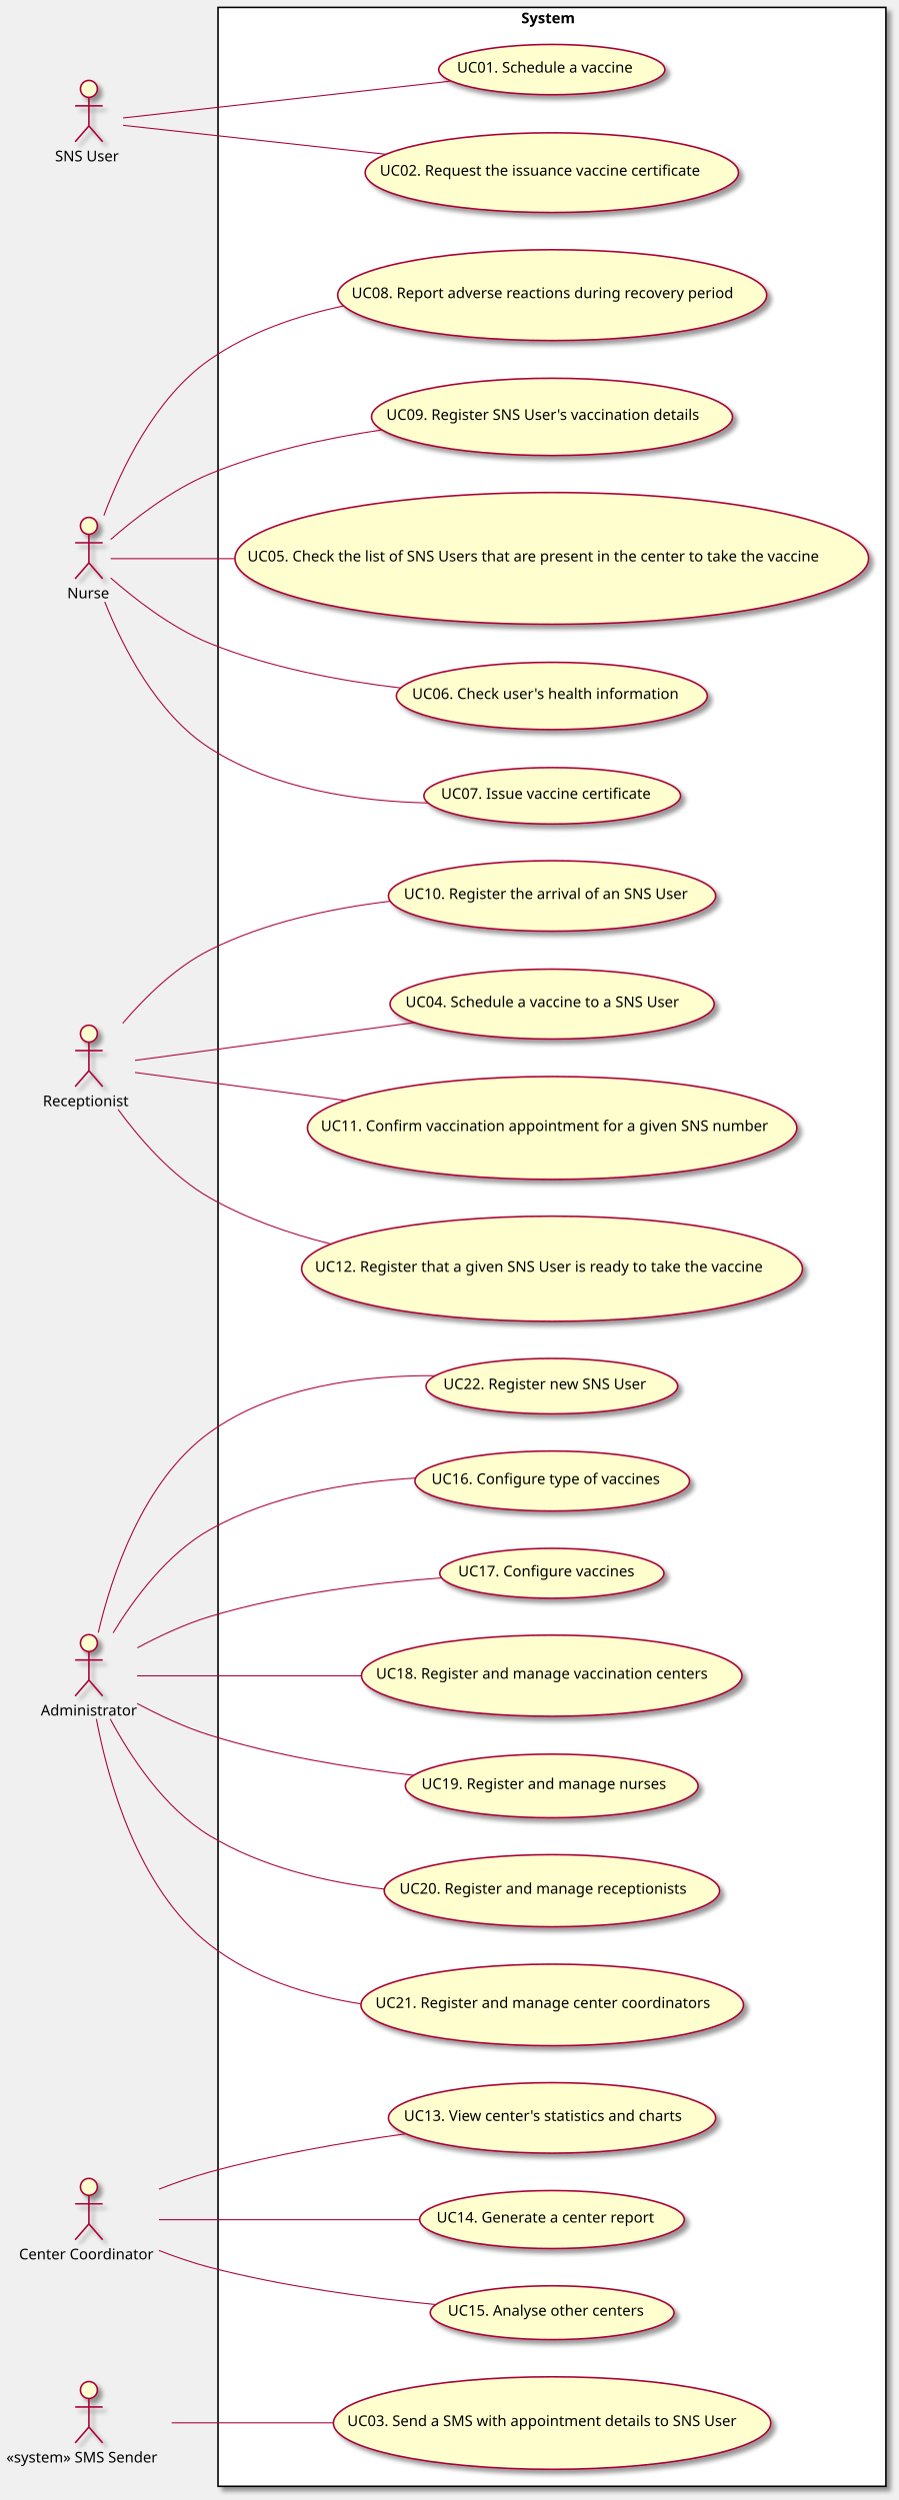
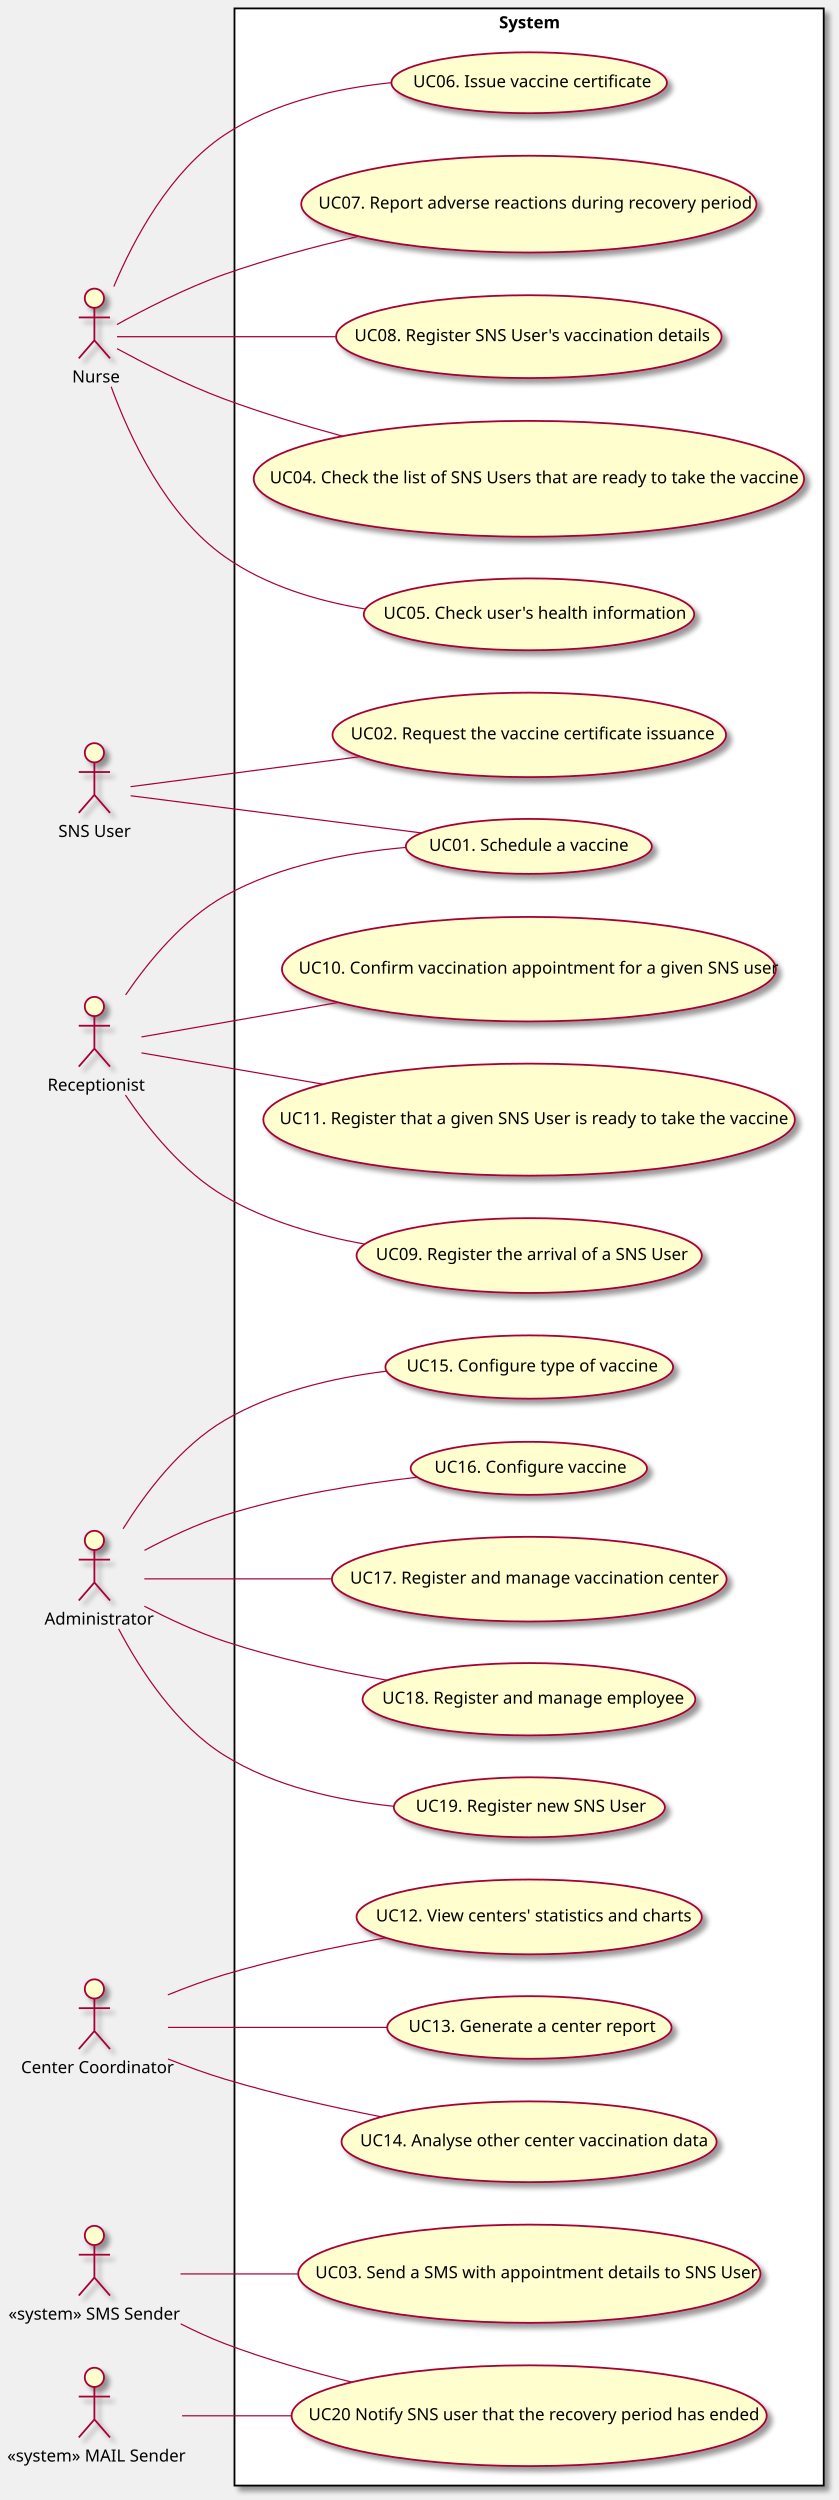
- <svg xmlns="http://www.w3.org/2000/svg" contentScriptType="application/ecmascript" contentStyleType="text/css" height="2362px" preserveAspectRatio="none" style="width:849px;height:2362px;background:#FFFFFF;" version="1.1" viewBox="0 0 849 2362" width="849px" zoomAndPan="magnify">
+ <svg xmlns="http://www.w3.org/2000/svg" contentScriptType="application/ecmascript" contentStyleType="text/css" height="2079px" preserveAspectRatio="none" style="width:697px;height:2079px;background:#FFFFFF;" version="1.1" viewBox="0 0 697 2079" width="697px" zoomAndPan="magnify">
  <defs>
-     <filter height="300%" id="f13phxzijxi9px" width="300%" x="-1" y="-1">
+     <filter height="300%" id="fudltv7mrfibr" width="300%" x="-1" y="-1">
      <feGaussianBlur result="blurOut" stdDeviation="2.0" />
      <feColorMatrix in="blurOut" result="blurOut2" type="matrix" values="0 0 0 0 0 0 0 0 0 0 0 0 0 0 0 0 0 0 .4 0" />
      <feOffset dx="4.0" dy="4.0" in="blurOut2" result="blurOut3" />
      <feBlend in="SourceGraphic" in2="blurOut3" mode="normal" />
    </filter>
  </defs>
  <g>
-     <rect fill="#FFFFFF" filter="url(#f13phxzijxi9px)" height="2343" style="stroke:#000000;stroke-width:1.5;" width="631" x="206" y="7" />
-     <text fill="#000000" font-family="sans-serif" font-size="14" font-weight="bold" lengthAdjust="spacing" textLength="58" x="492.5" y="21.995">System</text>
-     <ellipse cx="521.328" cy="65.766" fill="#FEFECE" filter="url(#f13phxzijxi9px)" rx="106.828" ry="23.765" style="stroke:#A80036;stroke-width:1.5;" />
-     <text fill="#000000" font-family="sans-serif" font-size="14" lengthAdjust="spacing" textLength="179" x="431.828" y="68.612">UC01. Schedule a vaccine</text>
-     <ellipse cx="521.356" cy="163.171" fill="#FEFECE" filter="url(#f13phxzijxi9px)" rx="176.356" ry="37.671" style="stroke:#A80036;stroke-width:1.5;" />
-     <text fill="#000000" font-family="sans-serif" font-size="14" lengthAdjust="spacing" textLength="325" x="358.856" y="166.018">UC02. Request the issuance vaccine certificate</text>
-     <ellipse cx="521.618" cy="2290.224" fill="#FEFECE" filter="url(#f13phxzijxi9px)" rx="206.618" ry="43.724" style="stroke:#A80036;stroke-width:1.5;" />
-     <text fill="#000000" font-family="sans-serif" font-size="14" lengthAdjust="spacing" textLength="387" x="328.118" y="2293.07">UC03. Send a SMS with appointment details to SNS User</text>
-     <ellipse cx="521.634" cy="949.027" fill="#FEFECE" filter="url(#f13phxzijxi9px)" rx="153.134" ry="33.027" style="stroke:#A80036;stroke-width:1.5;" />
-     <text fill="#000000" font-family="sans-serif" font-size="14" lengthAdjust="spacing" textLength="277" x="383.134" y="951.874">UC04. Schedule a vaccine to a SNS User</text>
-     <ellipse cx="521.314" cy="527.763" fill="#FEFECE" filter="url(#f13phxzijxi9px)" rx="299.314" ry="62.263" style="stroke:#A80036;stroke-width:1.5;" />
-     <text fill="#000000" font-family="sans-serif" font-size="14" lengthAdjust="spacing" textLength="575" x="233.814" y="530.61">UC05. Check the list of SNS Users that are present in the center to take the vaccine</text>
-     <ellipse cx="521.389" cy="657.778" fill="#FEFECE" filter="url(#f13phxzijxi9px)" rx="146.889" ry="31.778" style="stroke:#A80036;stroke-width:1.5;" />
-     <text fill="#000000" font-family="sans-serif" font-size="14" lengthAdjust="spacing" textLength="264" x="389.389" y="660.624">UC06. Check user's health information</text>
-     <ellipse cx="521.741" cy="752.148" fill="#FEFECE" filter="url(#f13phxzijxi9px)" rx="121.241" ry="26.648" style="stroke:#A80036;stroke-width:1.5;" />
-     <text fill="#000000" font-family="sans-serif" font-size="14" lengthAdjust="spacing" textLength="210" x="416.741" y="754.995">UC07. Issue vaccine certificate</text>
-     <ellipse cx="521.7" cy="278.94" fill="#FEFECE" filter="url(#f13phxzijxi9px)" rx="202.7" ry="42.94" style="stroke:#A80036;stroke-width:1.5;" />
-     <text fill="#000000" font-family="sans-serif" font-size="14" lengthAdjust="spacing" textLength="379" x="332.2" y="281.787">UC08. Report adverse reactions during recovery period</text>
-     <ellipse cx="521.53" cy="394.006" fill="#FEFECE" filter="url(#f13phxzijxi9px)" rx="170.53" ry="36.506" style="stroke:#A80036;stroke-width:1.5;" />
-     <text fill="#000000" font-family="sans-serif" font-size="14" lengthAdjust="spacing" textLength="313" x="365.03" y="396.853">UC09. Register SNS User's vaccination details</text>
-     <ellipse cx="521.578" cy="846.816" fill="#FEFECE" filter="url(#f13phxzijxi9px)" rx="154.578" ry="33.316" style="stroke:#A80036;stroke-width:1.5;" />
-     <text fill="#000000" font-family="sans-serif" font-size="14" lengthAdjust="spacing" textLength="280" x="381.578" y="849.662">UC10. Register the arrival of an SNS User</text>
-     <ellipse cx="521.667" cy="1066.133" fill="#FEFECE" filter="url(#f13phxzijxi9px)" rx="231.167" ry="48.633" style="stroke:#A80036;stroke-width:1.5;" />
-     <text fill="#000000" font-family="sans-serif" font-size="14" lengthAdjust="spacing" textLength="437" x="303.167" y="1068.98">UC11. Confirm vaccination appointment for a given SNS number</text>
-     <ellipse cx="521.581" cy="1199.216" fill="#FEFECE" filter="url(#f13phxzijxi9px)" rx="236.581" ry="49.716" style="stroke:#A80036;stroke-width:1.5;" />
-     <text fill="#000000" font-family="sans-serif" font-size="14" lengthAdjust="spacing" textLength="448" x="297.581" y="1202.063">UC12. Register that a given SNS User is ready to take the vaccine</text>
-     <ellipse cx="521.578" cy="2001.816" fill="#FEFECE" filter="url(#f13phxzijxi9px)" rx="154.578" ry="33.316" style="stroke:#A80036;stroke-width:1.5;" />
-     <text fill="#000000" font-family="sans-serif" font-size="14" lengthAdjust="spacing" textLength="280" x="381.578" y="2004.662">UC13. View center's statistics and charts</text>
-     <ellipse cx="521.504" cy="2097.901" fill="#FEFECE" filter="url(#f13phxzijxi9px)" rx="125.004" ry="27.401" style="stroke:#A80036;stroke-width:1.5;" />
-     <text fill="#000000" font-family="sans-serif" font-size="14" lengthAdjust="spacing" textLength="218" x="412.504" y="2100.747">UC14. Generate a center report</text>
-     <ellipse cx="521.661" cy="2185.932" fill="#FEFECE" filter="url(#f13phxzijxi9px)" rx="115.161" ry="25.432" style="stroke:#A80036;stroke-width:1.5;" />
-     <text fill="#000000" font-family="sans-serif" font-size="14" lengthAdjust="spacing" textLength="197" x="423.161" y="2188.779">UC15. Analyse other centers</text>
-     <ellipse cx="521.728" cy="1399.846" fill="#FEFECE" filter="url(#f13phxzijxi9px)" rx="129.728" ry="28.346" style="stroke:#A80036;stroke-width:1.5;" />
-     <text fill="#000000" font-family="sans-serif" font-size="14" lengthAdjust="spacing" textLength="228" x="407.728" y="1402.692">UC16. Configure type of vaccines</text>
-     <ellipse cx="521.409" cy="1487.082" fill="#FEFECE" filter="url(#f13phxzijxi9px)" rx="105.909" ry="23.582" style="stroke:#A80036;stroke-width:1.5;" />
-     <text fill="#000000" font-family="sans-serif" font-size="14" lengthAdjust="spacing" textLength="177" x="432.909" y="1489.928">UC17. Configure vaccines</text>
-     <ellipse cx="521.26" cy="1583.852" fill="#FEFECE" filter="url(#f13phxzijxi9px)" rx="179.76" ry="38.352" style="stroke:#A80036;stroke-width:1.5;" />
-     <text fill="#000000" font-family="sans-serif" font-size="14" lengthAdjust="spacing" textLength="332" x="355.26" y="1586.699">UC18. Register and manage vaccination centers</text>
-     <ellipse cx="521.281" cy="1688.056" fill="#FEFECE" filter="url(#f13phxzijxi9px)" rx="138.281" ry="30.056" style="stroke:#A80036;stroke-width:1.5;" />
-     <text fill="#000000" font-family="sans-serif" font-size="14" lengthAdjust="spacing" textLength="246" x="398.281" y="1690.903">UC19. Register and manage nurses</text>
-     <ellipse cx="521.435" cy="1787.087" fill="#FEFECE" filter="url(#f13phxzijxi9px)" rx="158.435" ry="34.087" style="stroke:#A80036;stroke-width:1.5;" />
-     <text fill="#000000" font-family="sans-serif" font-size="14" lengthAdjust="spacing" textLength="288" x="377.435" y="1789.934">UC20. Register and manage receptionists</text>
-     <ellipse cx="521.733" cy="1895.046" fill="#FEFECE" filter="url(#f13phxzijxi9px)" rx="180.733" ry="38.547" style="stroke:#A80036;stroke-width:1.5;" />
-     <text fill="#000000" font-family="sans-serif" font-size="14" lengthAdjust="spacing" textLength="334" x="354.733" y="1897.893">UC21. Register and manage center coordinators</text>
-     <ellipse cx="521.397" cy="1310.179" fill="#FEFECE" filter="url(#f13phxzijxi9px)" rx="118.897" ry="26.18" style="stroke:#A80036;stroke-width:1.5;" />
-     <text fill="#000000" font-family="sans-serif" font-size="14" lengthAdjust="spacing" textLength="205" x="418.897" y="1313.026">UC22. Register new SNS User</text>
-     <ellipse cx="84" cy="84" fill="#FEFECE" filter="url(#f13phxzijxi9px)" rx="8" ry="8" style="stroke:#A80036;stroke-width:1.5;" />
-     <path d="M84,92 L84,119 M71,100 L97,100 M84,119 L71,134 M84,119 L97,134 " fill="none" filter="url(#f13phxzijxi9px)" style="stroke:#A80036;stroke-width:1.5;" />
-     <text fill="#000000" font-family="sans-serif" font-size="14" lengthAdjust="spacing" textLength="64" x="52" y="152.495">SNS User</text>
-     <ellipse cx="84" cy="497" fill="#FEFECE" filter="url(#f13phxzijxi9px)" rx="8" ry="8" style="stroke:#A80036;stroke-width:1.5;" />
-     <path d="M84,505 L84,532 M71,513 L97,513 M84,532 L71,547 M84,532 L97,547 " fill="none" filter="url(#f13phxzijxi9px)" style="stroke:#A80036;stroke-width:1.5;" />
-     <text fill="#000000" font-family="sans-serif" font-size="14" lengthAdjust="spacing" textLength="41" x="63.5" y="565.495">Nurse</text>
-     <ellipse cx="84" cy="977" fill="#FEFECE" filter="url(#f13phxzijxi9px)" rx="8" ry="8" style="stroke:#A80036;stroke-width:1.5;" />
-     <path d="M84,985 L84,1012 M71,993 L97,993 M84,1012 L71,1027 M84,1012 L97,1027 " fill="none" filter="url(#f13phxzijxi9px)" style="stroke:#A80036;stroke-width:1.5;" />
-     <text fill="#000000" font-family="sans-serif" font-size="14" lengthAdjust="spacing" textLength="87" x="40.5" y="1045.495">Receptionist</text>
-     <ellipse cx="84" cy="1553" fill="#FEFECE" filter="url(#f13phxzijxi9px)" rx="8" ry="8" style="stroke:#A80036;stroke-width:1.5;" />
-     <path d="M84,1561 L84,1588 M71,1569 L97,1569 M84,1588 L71,1603 M84,1588 L97,1603 " fill="none" filter="url(#f13phxzijxi9px)" style="stroke:#A80036;stroke-width:1.5;" />
-     <text fill="#000000" font-family="sans-serif" font-size="14" lengthAdjust="spacing" textLength="91" x="38.5" y="1621.495">Administrator</text>
-     <ellipse cx="84" cy="2067" fill="#FEFECE" filter="url(#f13phxzijxi9px)" rx="8" ry="8" style="stroke:#A80036;stroke-width:1.5;" />
-     <path d="M84,2075 L84,2102 M71,2083 L97,2083 M84,2102 L71,2117 M84,2102 L97,2117 " fill="none" filter="url(#f13phxzijxi9px)" style="stroke:#A80036;stroke-width:1.5;" />
-     <text fill="#000000" font-family="sans-serif" font-size="14" lengthAdjust="spacing" textLength="132" x="18" y="2135.495">Center Coordinator</text>
-     <ellipse cx="84" cy="2259" fill="#FEFECE" filter="url(#f13phxzijxi9px)" rx="8" ry="8" style="stroke:#A80036;stroke-width:1.5;" />
-     <path d="M84,2267 L84,2294 M71,2275 L97,2275 M84,2294 L71,2309 M84,2294 L97,2309 " fill="none" filter="url(#f13phxzijxi9px)" style="stroke:#A80036;stroke-width:1.5;" />
-     <text fill="#000000" font-family="sans-serif" font-size="14" lengthAdjust="spacing" textLength="156" x="6" y="2327.495">«system» SMS Sender</text>
-     <path d="M116.32,111.48 C180.1,104.3 327.27,87.74 425.31,76.71 " fill="none" id="user-UC01" style="stroke:#A80036;stroke-width:1.0;" />
-     <path d="M116.32,118.45 C167.86,124.13 273.86,135.82 364.38,145.79 " fill="none" id="user-UC02" style="stroke:#A80036;stroke-width:1.0;" />
-     <path d="M162.11,2290 C204.86,2290 260.26,2290 314.66,2290 " fill="none" id="dgs-UC03" style="stroke:#A80036;stroke-width:1.0;" />
-     <path d="M127.55,1002.24 C188.12,994.03 301.78,978.63 391.34,966.5 " fill="none" id="recept-UC04" style="stroke:#A80036;stroke-width:1.0;" />
-     <path d="M104.56,528 C128.43,528 171.87,528 221.95,528 " fill="none" id="nurse-UC05" style="stroke:#A80036;stroke-width:1.0;" />
-     <path d="M104.53,546.18 C125.8,564.88 161.69,593.29 198,608 C254.71,630.98 320.97,643.47 378.63,650.23 " fill="none" id="nurse-UC06" style="stroke:#A80036;stroke-width:1.0;" />
-     <path d="M98.98,568.84 C115.62,610.83 147.67,674.51 198,707 C258.68,746.16 339.11,757.45 404.46,758.92 " fill="none" id="nurse-UC07" style="stroke:#A80036;stroke-width:1.0;" />
-     <path d="M98.14,487.23 C114.4,443.63 146.44,375.91 198,340 C235.06,314.19 280.08,298.52 324.58,289.18 " fill="none" id="nurse-UC08" style="stroke:#A80036;stroke-width:1.0;" />
-     <path d="M104.56,509.91 C125.87,491.28 161.78,462.93 198,448 C248.91,427.01 307.54,414.18 360.73,406.33 " fill="none" id="nurse-UC09" style="stroke:#A80036;stroke-width:1.0;" />
-     <path d="M115.88,967.24 C136.43,943.14 165.57,914.25 198,898 C250.2,871.85 312.6,858.49 368.55,851.85 " fill="none" id="recept-UC10" style="stroke:#A80036;stroke-width:1.0;" />
-     <path d="M127.55,1013.67 C174.05,1019.86 251.84,1030.22 325.99,1040.09 " fill="none" id="recept-UC11" style="stroke:#A80036;stroke-width:1.0;" />
-     <path d="M111.54,1048.57 C131.89,1076.36 162.45,1111.73 198,1132 C232.77,1151.83 272.64,1165.83 312.22,1175.69 " fill="none" id="recept-UC12" style="stroke:#A80036;stroke-width:1.0;" />
-     <path d="M150.18,2069.19 C165.64,2063.17 182.22,2057.33 198,2053 C257.72,2036.61 325.2,2024.92 382.95,2016.9 " fill="none" id="coordinator-UC13" style="stroke:#A80036;stroke-width:1.0;" />
-     <path d="M150.2,2098 C214.98,2098 315.95,2098 396.11,2098 " fill="none" id="coordinator-UC14" style="stroke:#A80036;stroke-width:1.0;" />
-     <path d="M150.11,2127.09 C165.56,2133.1 182.17,2138.86 198,2143 C267.95,2161.29 348.57,2172.04 411.71,2178.22 " fill="none" id="coordinator-UC15" style="stroke:#A80036;stroke-width:1.0;" />
-     <path d="M106.85,1543.38 C126.33,1511.4 157.94,1468.58 198,1446 C256.63,1412.96 330.44,1400.7 392.65,1397.03 " fill="none" id="admin-UC16" style="stroke:#A80036;stroke-width:1.0;" />
-     <path d="M129.76,1557.51 C149.96,1546.69 174.52,1535.09 198,1528 C269.32,1506.46 352.83,1496.23 417.01,1491.38 " fill="none" id="admin-UC17" style="stroke:#A80036;stroke-width:1.0;" />
-     <path d="M129.56,1584 C179.58,1584 263.92,1584 341.49,1584 " fill="none" id="admin-UC18" style="stroke:#A80036;stroke-width:1.0;" />
-     <path d="M129.56,1610.11 C149.83,1620.92 174.5,1632.63 198,1640 C259.84,1659.4 330.88,1671.04 390.52,1678 " fill="none" id="admin-UC19" style="stroke:#A80036;stroke-width:1.0;" />
-     <path d="M104.16,1624.72 C122.94,1659.88 155,1708.98 198,1735 C247.01,1764.65 307.54,1779 362.88,1785.51 " fill="none" id="admin-UC20" style="stroke:#A80036;stroke-width:1.0;" />
-     <path d="M91.05,1624.67 C101.81,1681.81 129.94,1784.79 198,1838 C238.42,1869.61 290.43,1886.01 340.82,1894.01 " fill="none" id="admin-UC21" style="stroke:#A80036;stroke-width:1.0;" />
-     <path d="M92.81,1543.17 C105.24,1490.3 134.85,1399.55 198,1354 C258.95,1310.03 343.62,1299.88 410.91,1300.26 " fill="none" id="admin-UC22" style="stroke:#A80036;stroke-width:1.0;" />
+     <rect fill="#FFFFFF" filter="url(#fudltv7mrfibr)" height="2060" style="stroke:#000000;stroke-width:1.5;" width="490" x="195" y="7" />
+     <text fill="#000000" font-family="sans-serif" font-size="14" font-weight="bold" lengthAdjust="spacing" textLength="50" x="415" y="23.533">System</text>
+     <ellipse cx="439.793" cy="703.859" fill="#FEFECE" filter="url(#fudltv7mrfibr)" rx="102.293" ry="22.859" style="stroke:#A80036;stroke-width:1.5;" />
+     <text fill="#000000" font-family="sans-serif" font-size="14" lengthAdjust="spacing" textLength="166" x="356.793" y="707.587">UC01. Schedule a vaccine</text>
+     <ellipse cx="440.15" cy="611.13" fill="#FEFECE" filter="url(#fudltv7mrfibr)" rx="163.65" ry="35.13" style="stroke:#A80036;stroke-width:1.5;" />
+     <text fill="#000000" font-family="sans-serif" font-size="14" lengthAdjust="spacing" textLength="297" x="291.65" y="614.858">UC02. Request the vaccine certificate issuance</text>
+     <ellipse cx="440.193" cy="1890.839" fill="#FEFECE" filter="url(#fudltv7mrfibr)" rx="192.193" ry="40.839" style="stroke:#A80036;stroke-width:1.5;" />
+     <text fill="#000000" font-family="sans-serif" font-size="14" lengthAdjust="spacing" textLength="356" x="262.193" y="1894.567">UC03. Send a SMS with appointment details to SNS User</text>
+     <ellipse cx="439.832" cy="398.166" fill="#FEFECE" filter="url(#fudltv7mrfibr)" rx="228.833" ry="48.166" style="stroke:#A80036;stroke-width:1.5;" />
+     <text fill="#000000" font-family="sans-serif" font-size="14" lengthAdjust="spacing" textLength="431" x="224.333" y="401.895">UC04. Check the list of SNS Users that are ready to take the vaccine</text>
+     <ellipse cx="439.914" cy="510.883" fill="#FEFECE" filter="url(#fudltv7mrfibr)" rx="137.414" ry="29.883" style="stroke:#A80036;stroke-width:1.5;" />
+     <text fill="#000000" font-family="sans-serif" font-size="14" lengthAdjust="spacing" textLength="242" x="318.914" y="514.611">UC05. Check user's health information</text>
+     <ellipse cx="440.054" cy="68.811" fill="#FEFECE" filter="url(#fudltv7mrfibr)" rx="114.554" ry="25.311" style="stroke:#A80036;stroke-width:1.5;" />
+     <text fill="#000000" font-family="sans-serif" font-size="14" lengthAdjust="spacing" textLength="193" x="343.554" y="72.539">UC06. Issue vaccine certificate</text>
+     <ellipse cx="439.777" cy="169.755" fill="#FEFECE" filter="url(#fudltv7mrfibr)" rx="189.277" ry="40.255" style="stroke:#A80036;stroke-width:1.5;" />
+     <text fill="#000000" font-family="sans-serif" font-size="14" lengthAdjust="spacing" textLength="350" x="264.777" y="173.484">UC07. Report adverse reactions during recovery period</text>
+     <ellipse cx="439.787" cy="279.957" fill="#FEFECE" filter="url(#fudltv7mrfibr)" rx="160.287" ry="34.457" style="stroke:#A80036;stroke-width:1.5;" />
+     <text fill="#000000" font-family="sans-serif" font-size="14" lengthAdjust="spacing" textLength="290" x="294.787" y="283.686">UC08. Register SNS User's vaccination details</text>
+     <ellipse cx="440.071" cy="1044.114" fill="#FEFECE" filter="url(#fudltv7mrfibr)" rx="143.571" ry="31.114" style="stroke:#A80036;stroke-width:1.5;" />
+     <text fill="#000000" font-family="sans-serif" font-size="14" lengthAdjust="spacing" textLength="255" x="312.571" y="1047.843">UC09. Register the arrival of a SNS User</text>
+     <ellipse cx="439.847" cy="805.969" fill="#FEFECE" filter="url(#fudltv7mrfibr)" rx="205.347" ry="43.469" style="stroke:#A80036;stroke-width:1.5;" />
+     <text fill="#000000" font-family="sans-serif" font-size="14" lengthAdjust="spacing" textLength="383" x="248.347" y="809.698">UC10. Confirm vaccination appointment for a given SNS user</text>
+     <ellipse cx="439.991" cy="931.098" fill="#FEFECE" filter="url(#fudltv7mrfibr)" rx="220.992" ry="46.598" style="stroke:#A80036;stroke-width:1.5;" />
+     <text fill="#000000" font-family="sans-serif" font-size="14" lengthAdjust="spacing" textLength="415" x="232.492" y="934.827">UC11. Register that a given SNS User is ready to take the vaccine</text>
+     <ellipse cx="440.071" cy="1594.114" fill="#FEFECE" filter="url(#fudltv7mrfibr)" rx="143.571" ry="31.114" style="stroke:#A80036;stroke-width:1.5;" />
+     <text fill="#000000" font-family="sans-serif" font-size="14" lengthAdjust="spacing" textLength="255" x="312.571" y="1597.843">UC12. View centers' statistics and charts</text>
+     <ellipse cx="440.24" cy="1686.048" fill="#FEFECE" filter="url(#fudltv7mrfibr)" rx="118.24" ry="26.048" style="stroke:#A80036;stroke-width:1.5;" />
+     <text fill="#000000" font-family="sans-serif" font-size="14" lengthAdjust="spacing" textLength="201" x="339.74" y="1689.777">UC13. Generate a center report</text>
+     <ellipse cx="439.972" cy="1781.094" fill="#FEFECE" filter="url(#fudltv7mrfibr)" rx="155.972" ry="33.594" style="stroke:#A80036;stroke-width:1.5;" />
+     <text fill="#000000" font-family="sans-serif" font-size="14" lengthAdjust="spacing" textLength="281" x="299.472" y="1784.823">UC14. Analyse other center vaccination data</text>
+     <ellipse cx="440.128" cy="1136.826" fill="#FEFECE" filter="url(#fudltv7mrfibr)" rx="119.628" ry="26.326" style="stroke:#A80036;stroke-width:1.5;" />
+     <text fill="#000000" font-family="sans-serif" font-size="14" lengthAdjust="spacing" textLength="204" x="338.128" y="1140.554">UC15. Configure type of vaccine</text>
+     <ellipse cx="439.78" cy="1221.056" fill="#FEFECE" filter="url(#fudltv7mrfibr)" rx="98.28" ry="22.056" style="stroke:#A80036;stroke-width:1.5;" />
+     <text fill="#000000" font-family="sans-serif" font-size="14" lengthAdjust="spacing" textLength="157" x="361.28" y="1224.785">UC16. Configure vaccine</text>
+     <ellipse cx="440.131" cy="1313.226" fill="#FEFECE" filter="url(#fudltv7mrfibr)" rx="164.131" ry="35.226" style="stroke:#A80036;stroke-width:1.5;" />
+     <text fill="#000000" font-family="sans-serif" font-size="14" lengthAdjust="spacing" textLength="298" x="291.131" y="1316.955">UC17. Register and manage vaccination center</text>
+     <ellipse cx="439.859" cy="1413.072" fill="#FEFECE" filter="url(#fudltv7mrfibr)" rx="138.359" ry="30.072" style="stroke:#A80036;stroke-width:1.5;" />
+     <text fill="#000000" font-family="sans-serif" font-size="14" lengthAdjust="spacing" textLength="244" x="317.859" y="1416.8">UC18. Register and manage employee</text>
+     <ellipse cx="440.219" cy="1502.944" fill="#FEFECE" filter="url(#fudltv7mrfibr)" rx="112.719" ry="24.944" style="stroke:#A80036;stroke-width:1.5;" />
+     <text fill="#000000" font-family="sans-serif" font-size="14" lengthAdjust="spacing" textLength="189" x="345.719" y="1506.672">UC19. Register new SNS User</text>
+     <ellipse cx="440.046" cy="2008.909" fill="#FEFECE" filter="url(#fudltv7mrfibr)" rx="197.546" ry="41.909" style="stroke:#A80036;stroke-width:1.5;" />
+     <text fill="#000000" font-family="sans-serif" font-size="14" lengthAdjust="spacing" textLength="367" x="256.546" y="2012.638">UC20  Notify SNS user that the recovery period has ended</text>
+     <ellipse cx="78.5" cy="626" fill="#FEFECE" filter="url(#fudltv7mrfibr)" rx="8" ry="8" style="stroke:#A80036;stroke-width:1.5;" />
+     <path d="M78.5,634 L78.5,661 M65.5,642 L91.5,642 M78.5,661 L65.5,676 M78.5,661 L91.5,676 " fill="none" filter="url(#fudltv7mrfibr)" style="stroke:#A80036;stroke-width:1.5;" />
+     <text fill="#000000" font-family="sans-serif" font-size="14" lengthAdjust="spacing" textLength="60" x="48.5" y="696.033">SNS User</text>
+     <ellipse cx="78.5" cy="248" fill="#FEFECE" filter="url(#fudltv7mrfibr)" rx="8" ry="8" style="stroke:#A80036;stroke-width:1.5;" />
+     <path d="M78.5,256 L78.5,283 M65.5,264 L91.5,264 M78.5,283 L65.5,298 M78.5,283 L91.5,298 " fill="none" filter="url(#fudltv7mrfibr)" style="stroke:#A80036;stroke-width:1.5;" />
+     <text fill="#000000" font-family="sans-serif" font-size="14" lengthAdjust="spacing" textLength="37" x="60" y="318.033">Nurse</text>
+     <ellipse cx="78.5" cy="837" fill="#FEFECE" filter="url(#fudltv7mrfibr)" rx="8" ry="8" style="stroke:#A80036;stroke-width:1.5;" />
+     <path d="M78.5,845 L78.5,872 M65.5,853 L91.5,853 M78.5,872 L65.5,887 M78.5,872 L91.5,887 " fill="none" filter="url(#fudltv7mrfibr)" style="stroke:#A80036;stroke-width:1.5;" />
+     <text fill="#000000" font-family="sans-serif" font-size="14" lengthAdjust="spacing" textLength="78" x="39.5" y="907.033">Receptionist</text>
+     <ellipse cx="78.5" cy="1281" fill="#FEFECE" filter="url(#fudltv7mrfibr)" rx="8" ry="8" style="stroke:#A80036;stroke-width:1.5;" />
+     <path d="M78.5,1289 L78.5,1316 M65.5,1297 L91.5,1297 M78.5,1316 L65.5,1331 M78.5,1316 L91.5,1331 " fill="none" filter="url(#fudltv7mrfibr)" style="stroke:#A80036;stroke-width:1.5;" />
+     <text fill="#000000" font-family="sans-serif" font-size="14" lengthAdjust="spacing" textLength="83" x="37" y="1351.033">Administrator</text>
+     <ellipse cx="78.5" cy="1654" fill="#FEFECE" filter="url(#fudltv7mrfibr)" rx="8" ry="8" style="stroke:#A80036;stroke-width:1.5;" />
+     <path d="M78.5,1662 L78.5,1689 M65.5,1670 L91.5,1670 M78.5,1689 L65.5,1704 M78.5,1689 L91.5,1704 " fill="none" filter="url(#fudltv7mrfibr)" style="stroke:#A80036;stroke-width:1.5;" />
+     <text fill="#000000" font-family="sans-serif" font-size="14" lengthAdjust="spacing" textLength="122" x="17.5" y="1724.033">Center Coordinator</text>
+     <ellipse cx="78.5" cy="1859" fill="#FEFECE" filter="url(#fudltv7mrfibr)" rx="8" ry="8" style="stroke:#A80036;stroke-width:1.5;" />
+     <path d="M78.5,1867 L78.5,1894 M65.5,1875 L91.5,1875 M78.5,1894 L65.5,1909 M78.5,1894 L91.5,1909 " fill="none" filter="url(#fudltv7mrfibr)" style="stroke:#A80036;stroke-width:1.5;" />
+     <text fill="#000000" font-family="sans-serif" font-size="14" lengthAdjust="spacing" textLength="143" x="7" y="1929.033">«system» SMS Sender</text>
+     <ellipse cx="78.5" cy="1977" fill="#FEFECE" filter="url(#fudltv7mrfibr)" rx="8" ry="8" style="stroke:#A80036;stroke-width:1.5;" />
+     <path d="M78.5,1985 L78.5,2012 M65.5,1993 L91.5,1993 M78.5,2012 L65.5,2027 M78.5,2012 L91.5,2027 " fill="none" filter="url(#fudltv7mrfibr)" style="stroke:#A80036;stroke-width:1.5;" />
+     <text fill="#000000" font-family="sans-serif" font-size="14" lengthAdjust="spacing" textLength="145" x="6" y="2047.033">«system» MAIL Sender</text>
+     <path d="M108.61,661.73 C160.68,668.39 271.69,682.59 350.64,692.69 " fill="none" id="user-UC01" style="stroke:#A80036;stroke-width:1.0;" />
+     <path d="M108.61,654.19 C150.24,648.75 229.52,638.39 299.98,629.17 " fill="none" id="user-UC02" style="stroke:#A80036;stroke-width:1.0;" />
+     <path d="M150.1,1891 C178.52,1891 212.8,1891 247.67,1891 " fill="none" id="dgs-UC03" style="stroke:#A80036;stroke-width:1.0;" />
+     <path d="M104.46,827.36 C123.49,799.45 152.29,764.37 187,745 C232.48,719.62 289.3,708.9 337.47,704.73 " fill="none" id="recept-UC01" style="stroke:#A80036;stroke-width:1.0;" />
+     <path d="M97.29,289.94 C118.24,301.32 154.32,319.95 187,332 C218.08,343.46 252.01,353.77 284.61,362.64 " fill="none" id="nurse-UC05" style="stroke:#A80036;stroke-width:1.0;" />
+     <path d="M92.46,321.6 C107.93,364.07 138.06,428.51 187,463 C220.86,486.86 263.37,499.72 303.78,506.42 " fill="none" id="nurse-UC06" style="stroke:#A80036;stroke-width:1.0;" />
+     <path d="M94.65,238.28 C111.14,199.13 141.4,142.22 187,112 C227.42,85.21 279.23,73.46 325.36,68.78 " fill="none" id="nurse-UC07" style="stroke:#A80036;stroke-width:1.0;" />
+     <path d="M97.23,269.89 C118.12,258.34 154.15,239.56 187,228 C222.15,215.63 261,205.19 297.45,196.72 " fill="none" id="nurse-UC08" style="stroke:#A80036;stroke-width:1.0;" />
+     <path d="M97.33,280 C131.05,280 207.25,280 279.15,280 " fill="none" id="nurse-UC09" style="stroke:#A80036;stroke-width:1.0;" />
+     <path d="M104.3,910.67 C123.34,938.93 152.23,974.71 187,995 C221.93,1015.39 263.77,1027.48 303.22,1034.59 " fill="none" id="recept-UC10" style="stroke:#A80036;stroke-width:1.0;" />
+     <path d="M117.63,862.32 C156.85,855.45 220.55,844.28 280.93,833.7 " fill="none" id="recept-UC11" style="stroke:#A80036;stroke-width:1.0;" />
+     <path d="M117.63,875.58 C154.14,881.87 211.86,891.83 268.37,901.57 " fill="none" id="recept-UC12" style="stroke:#A80036;stroke-width:1.0;" />
+     <path d="M139.57,1658.94 C154.83,1652.76 171.34,1646.65 187,1642 C230.12,1629.21 278.45,1619.04 321.15,1611.41 " fill="none" id="coordinator-UC13" style="stroke:#A80036;stroke-width:1.0;" />
+     <path d="M139.67,1686 C189.24,1686 261.02,1686 321.86,1686 " fill="none" id="coordinator-UC14" style="stroke:#A80036;stroke-width:1.0;" />
+     <path d="M139.66,1712.24 C154.92,1718.29 171.41,1724.31 187,1729 C228.82,1741.57 275.44,1752.12 317.11,1760.37 " fill="none" id="coordinator-UC15" style="stroke:#A80036;stroke-width:1.0;" />
+     <path d="M102.34,1271.35 C121.06,1241.32 150.41,1202.44 187,1181 C227.23,1157.42 276.86,1145.78 321.4,1140.26 " fill="none" id="admin-UC16" style="stroke:#A80036;stroke-width:1.0;" />
+     <path d="M120.13,1289.3 C139.75,1278.83 163.98,1267.27 187,1260 C238.72,1243.67 298.64,1234.04 347.08,1228.44 " fill="none" id="admin-UC17" style="stroke:#A80036;stroke-width:1.0;" />
+     <path d="M120.04,1313 C158.24,1313 218.04,1313 275.59,1313 " fill="none" id="admin-UC18" style="stroke:#A80036;stroke-width:1.0;" />
+     <path d="M120.05,1335.74 C139.75,1345.97 164.07,1357.42 187,1365 C230.13,1379.26 278.9,1389.78 321.96,1397.27 " fill="none" id="admin-UC19" style="stroke:#A80036;stroke-width:1.0;" />
+     <path d="M98.61,1354.56 C116.5,1388.56 146.54,1434.96 187,1460 C228.61,1485.75 281.12,1497.3 327.42,1502.1 " fill="none" id="admin-UC20" style="stroke:#A80036;stroke-width:1.0;" />
+     <path d="M150.27,1932.52 C162.28,1938.59 174.81,1944.35 187,1949 C220.41,1961.74 257.37,1972.35 292.45,1980.93 " fill="none" id="dgs-UC21" style="stroke:#A80036;stroke-width:1.0;" />
+     <path d="M151.39,2009 C178.13,2009 209.92,2009 242.45,2009 " fill="none" id="dgsMail-UC21" style="stroke:#A80036;stroke-width:1.0;" />
  </g>
</svg>
